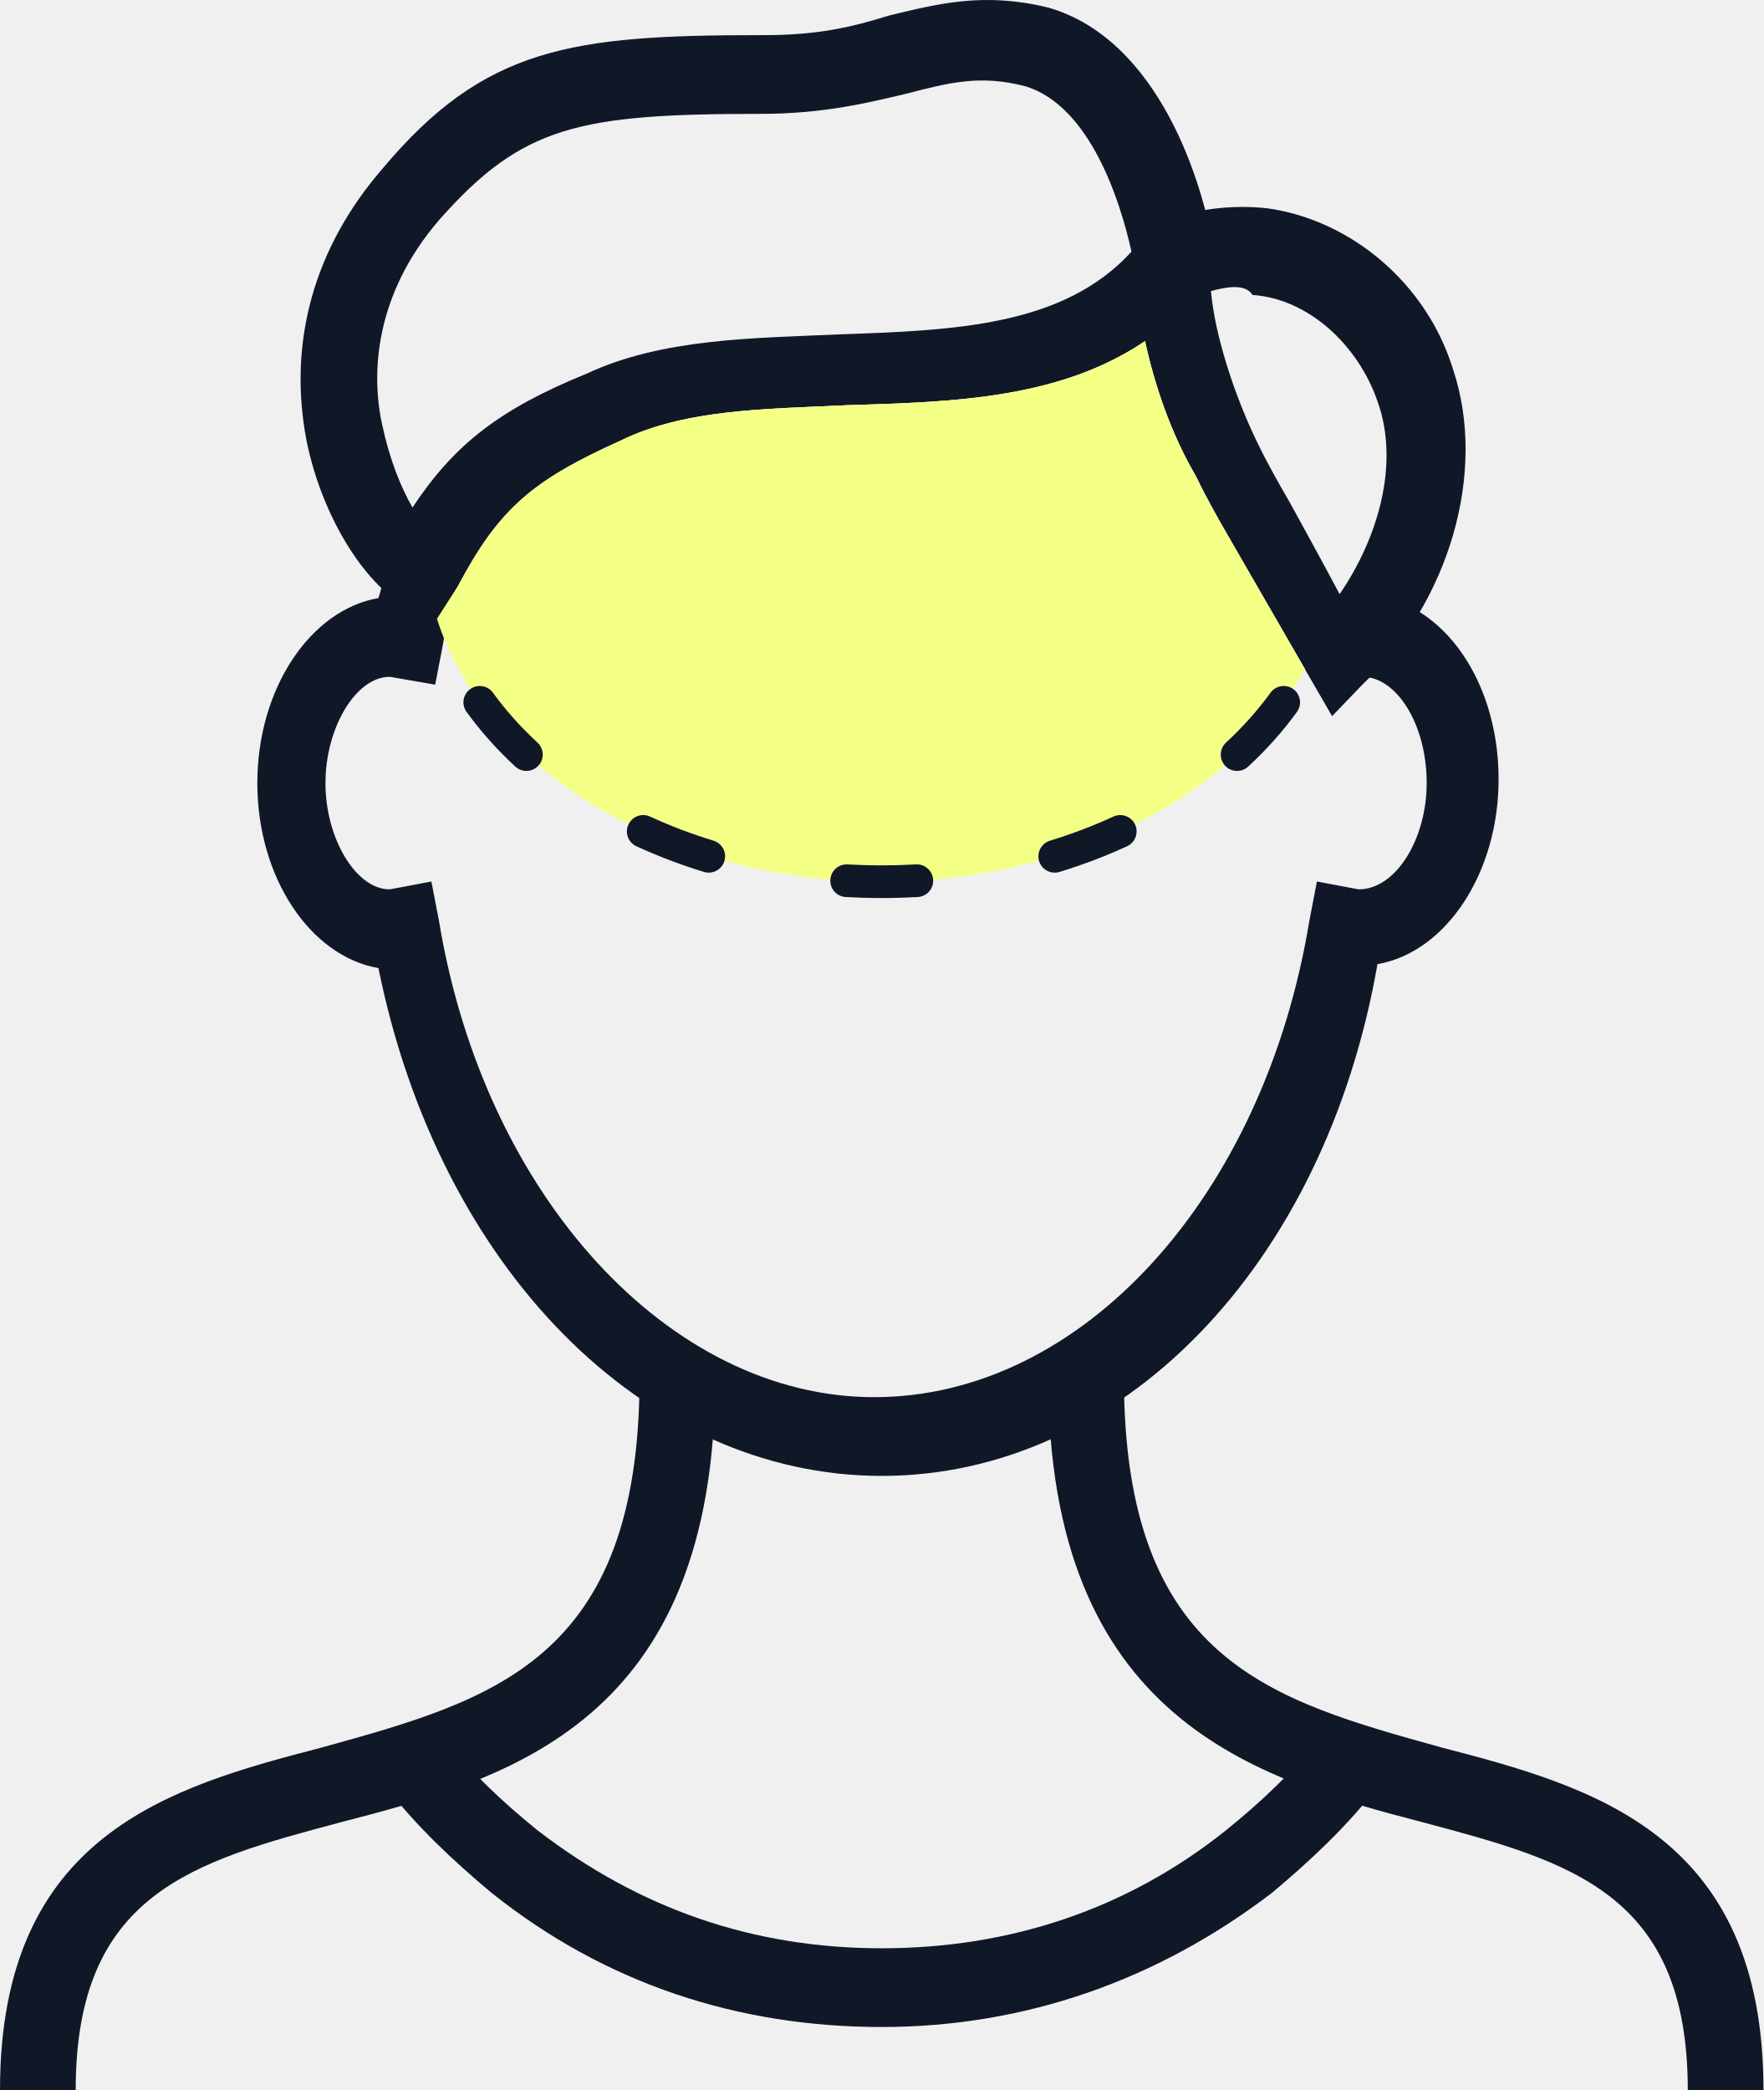
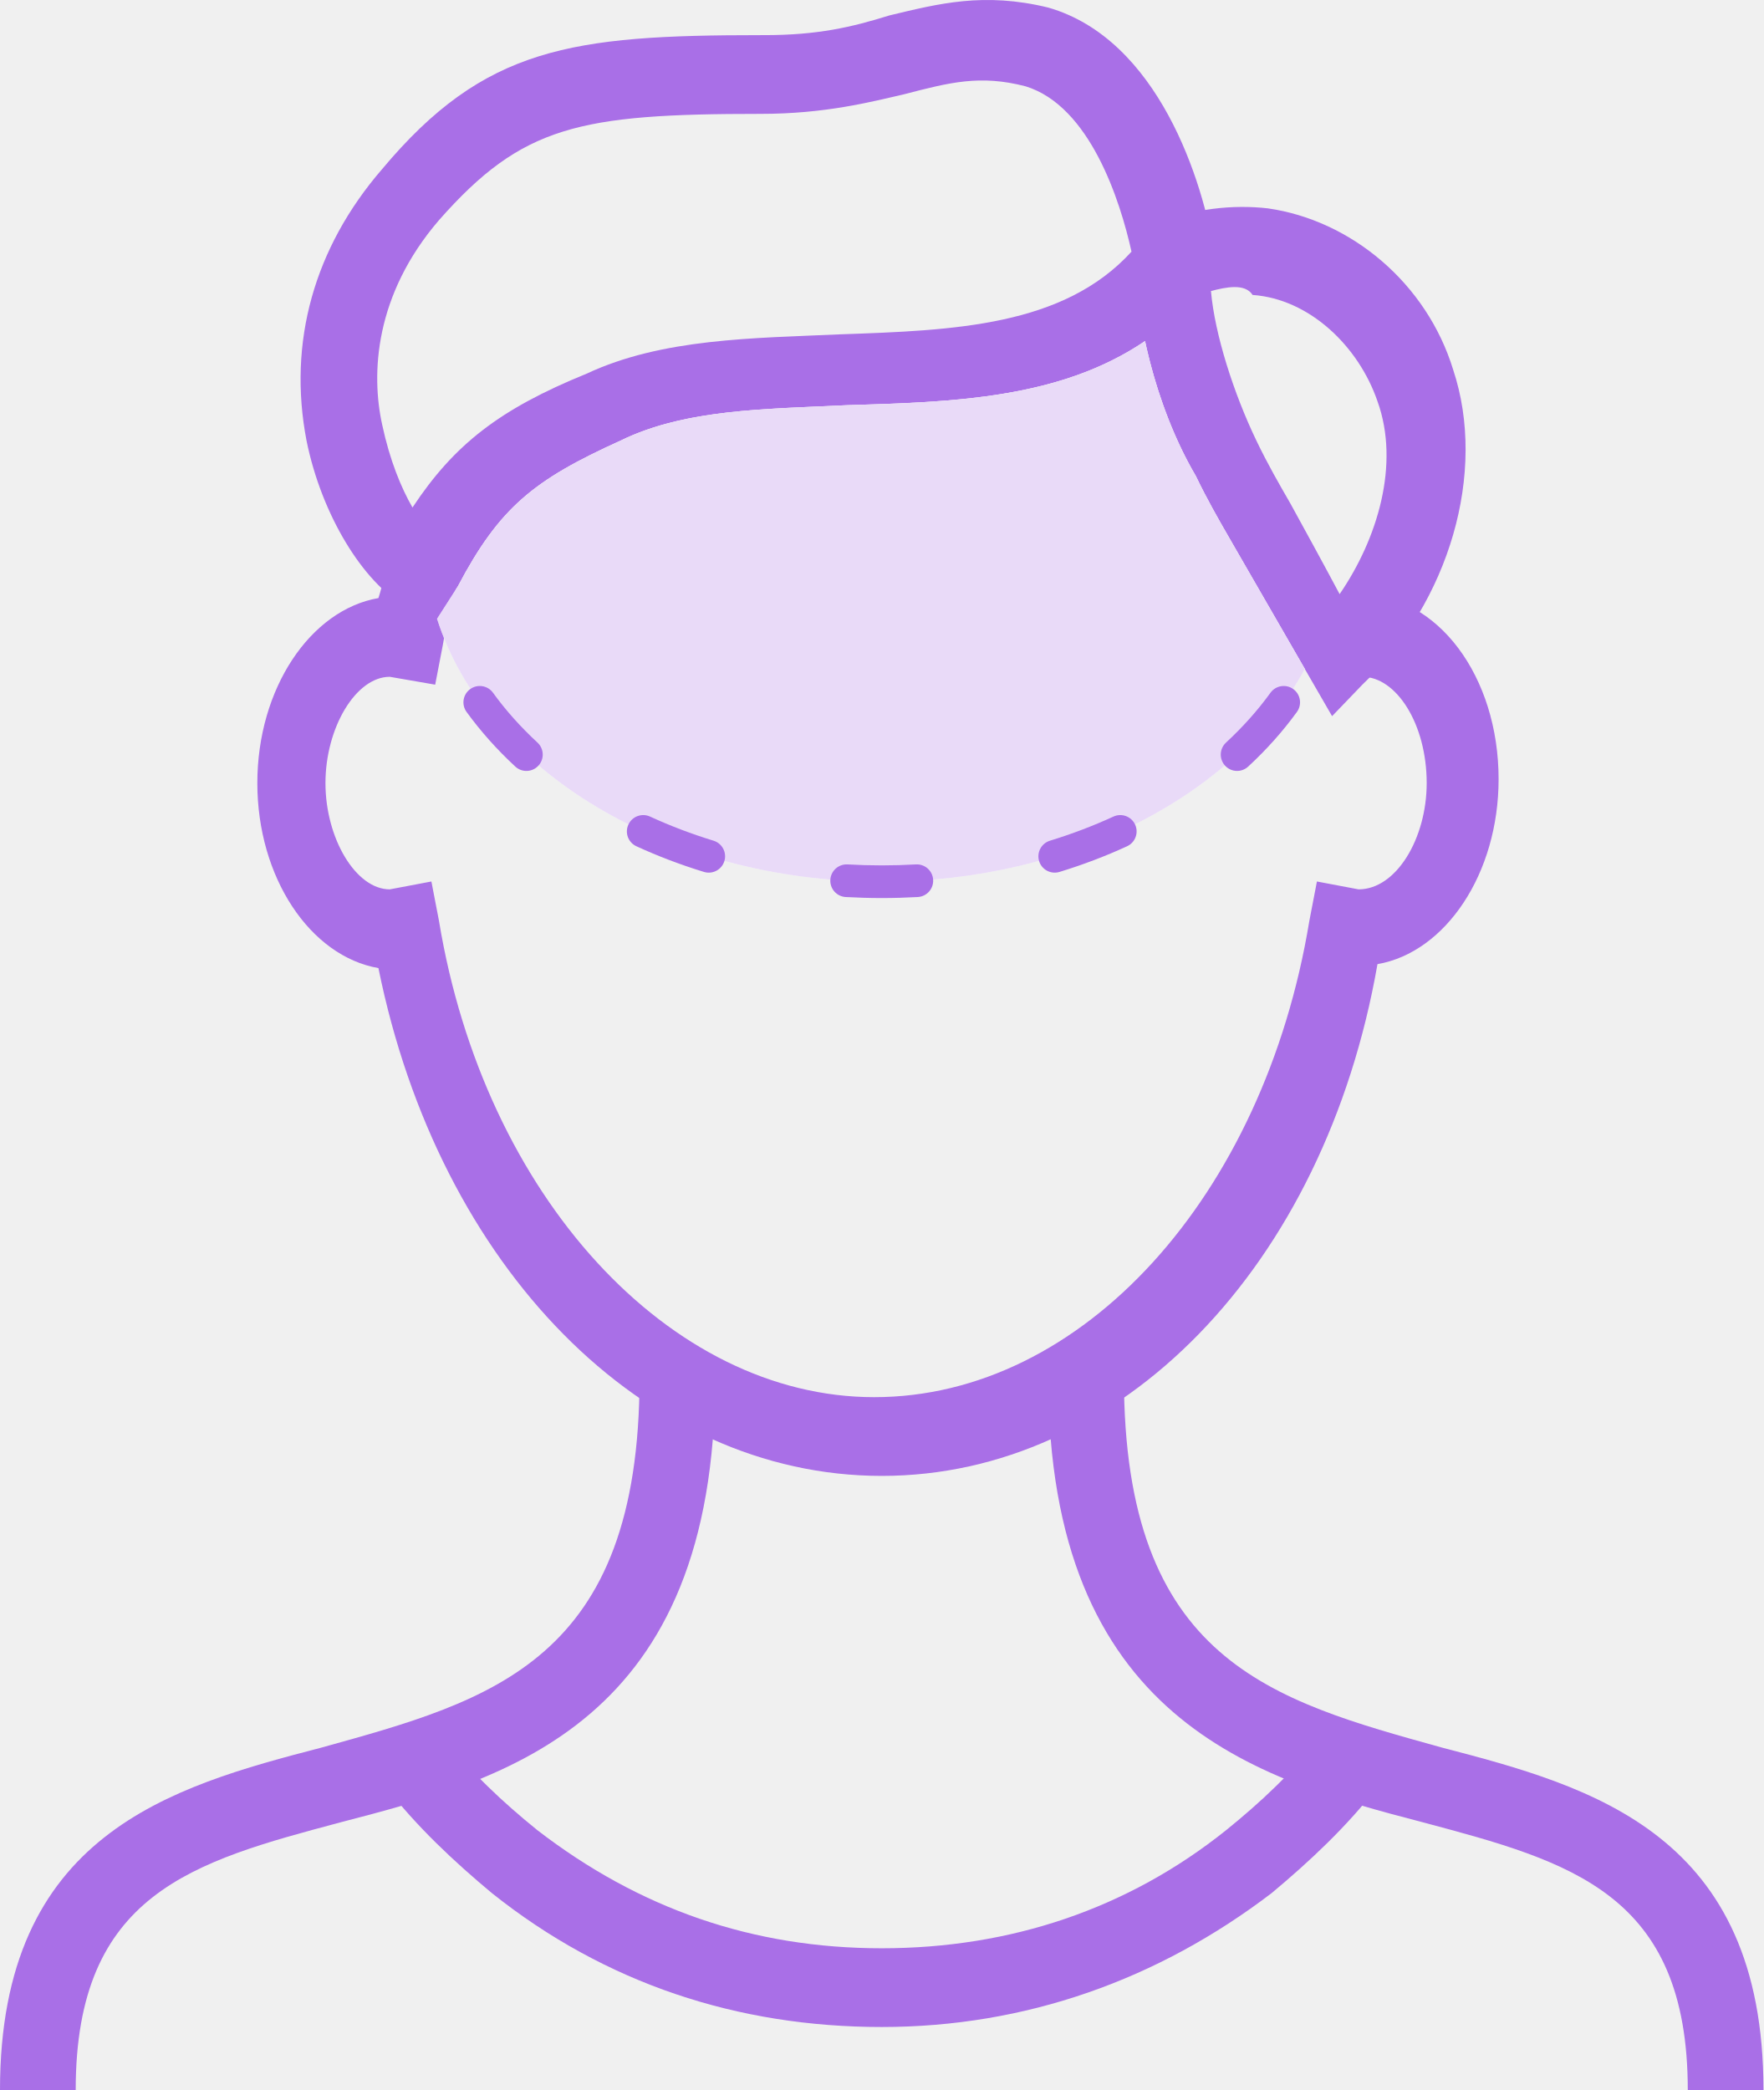
<svg xmlns="http://www.w3.org/2000/svg" width="54" height="64" viewBox="0 0 54 64" fill="none">
  <g id="Group">
-     <path id="Vector" d="M2.318 64H0C0 56.165 5.215 54.718 9.85 53.513C15.064 52.066 19.584 50.861 19.584 42.182H21.901C21.901 52.789 15.528 54.477 10.429 55.803C5.91 57.008 2.318 57.973 2.318 64Z" fill="#101828" />
-     <path id="Vector_2" d="M54 64H51.682C51.682 57.973 48.09 57.008 43.571 55.803C38.472 54.477 32.099 52.669 32.099 42.182H34.416C34.416 50.861 38.936 52.066 44.15 53.513C48.785 54.718 54 56.165 54 64Z" fill="#101828" />
-     <path id="Vector_3" d="M27 45.195C19.7 45.195 13.442 38.806 11.588 29.645C9.502 29.283 7.88 26.873 7.88 23.98C7.88 21.087 9.502 18.676 11.588 18.314C11.704 17.952 11.82 17.47 11.82 17.108L14.021 17.711C13.906 18.314 13.674 19.037 13.558 19.761L13.326 20.966L11.936 20.725C10.893 20.725 9.966 22.292 9.966 23.98C9.966 25.667 10.893 27.234 11.936 27.234L13.21 26.993L13.442 28.198C14.833 36.637 20.511 42.784 26.768 42.784C33.142 42.784 38.704 36.637 40.094 28.198L40.326 26.993L41.601 27.234C42.76 27.234 43.687 25.667 43.687 23.98C43.687 22.171 42.76 20.725 41.717 20.725H41.485L41.253 19.519L41.137 18.314C41.253 18.314 41.485 18.193 41.601 18.193C44.034 18.193 45.889 20.725 45.889 23.859C45.889 26.752 44.266 29.163 42.18 29.524C40.558 38.806 34.3 45.195 27 45.195Z" fill="#101828" />
-     <path id="Vector_4" d="M13.326 19.037L12.399 18.555C11.125 17.832 9.85 15.783 9.386 13.492C8.807 10.479 9.618 7.586 11.704 5.175C14.833 1.438 17.498 1.076 23.292 1.076H23.408C25.03 1.076 26.073 0.835 27.232 0.473C28.738 0.112 30.129 -0.25 32.099 0.232C35.459 1.197 36.85 5.536 37.198 7.827L37.313 8.309L36.966 8.67C34.185 12.166 30.013 12.287 25.957 12.407C23.408 12.528 20.974 12.528 19.005 13.492C16.339 14.698 15.296 15.541 14.022 17.952L13.326 19.037ZM23.292 3.487C17.73 3.487 15.992 3.849 13.442 6.742C11.472 9.032 11.356 11.443 11.704 13.01C11.936 14.095 12.284 14.939 12.631 15.541C13.906 13.613 15.296 12.528 17.962 11.443C20.279 10.358 23.06 10.358 25.726 10.238C29.202 10.117 32.562 9.996 34.648 7.706C34.301 6.139 33.374 3.246 31.404 2.643C30.013 2.282 29.086 2.523 27.695 2.884C26.653 3.125 25.262 3.487 23.292 3.487Z" fill="#101828" />
-     <path id="Vector_5" d="M40.79 21.93L40.094 20.725C39.051 18.917 38.356 17.711 37.661 16.506C37.313 15.903 36.966 15.3 36.618 14.577C35.343 12.407 34.764 9.635 34.764 7.947V7.224L35.459 6.862C36.502 6.38 37.777 6.26 38.82 6.38C41.369 6.742 43.687 8.67 44.498 11.322C45.541 14.457 44.382 18.434 41.717 20.966L40.79 21.93ZM37.081 8.912C37.197 10.238 37.777 12.046 38.472 13.492C38.82 14.216 39.167 14.818 39.515 15.421C39.978 16.265 40.442 17.108 41.021 18.193C42.18 16.506 42.876 14.216 42.18 12.287C41.601 10.599 40.094 9.153 38.356 9.032C38.124 8.67 37.545 8.791 37.081 8.912Z" fill="#101828" />
+     <path id="Vector" d="M2.318 64H0C0 56.165 5.215 54.718 9.85 53.513C15.064 52.066 19.584 50.861 19.584 42.182H21.901C21.901 52.789 15.528 54.477 10.429 55.803C5.91 57.008 2.318 57.973 2.318 64Z" fill="#A96FE7" />
+     <path id="Vector_2" d="M54 64H51.682C51.682 57.973 48.09 57.008 43.571 55.803C38.472 54.477 32.099 52.669 32.099 42.182H34.416C34.416 50.861 38.936 52.066 44.15 53.513C48.785 54.718 54 56.165 54 64Z" fill="#A96FE7" />
+     <path id="Vector_3" d="M27 45.195C19.7 45.195 13.442 38.806 11.588 29.645C9.502 29.283 7.88 26.873 7.88 23.98C7.88 21.087 9.502 18.676 11.588 18.314C11.704 17.952 11.82 17.47 11.82 17.108L14.021 17.711C13.906 18.314 13.674 19.037 13.558 19.761L13.326 20.966L11.936 20.725C10.893 20.725 9.966 22.292 9.966 23.98C9.966 25.667 10.893 27.234 11.936 27.234L13.21 26.993L13.442 28.198C14.833 36.637 20.511 42.784 26.768 42.784C33.142 42.784 38.704 36.637 40.094 28.198L40.326 26.993L41.601 27.234C42.76 27.234 43.687 25.667 43.687 23.98C43.687 22.171 42.76 20.725 41.717 20.725H41.485L41.253 19.519L41.137 18.314C41.253 18.314 41.485 18.193 41.601 18.193C44.034 18.193 45.889 20.725 45.889 23.859C45.889 26.752 44.266 29.163 42.18 29.524C40.558 38.806 34.3 45.195 27 45.195Z" fill="#A96FE7" />
+     <path id="Vector_4" d="M13.326 19.037L12.399 18.555C11.125 17.832 9.85 15.783 9.386 13.492C8.807 10.479 9.618 7.586 11.704 5.175C14.833 1.438 17.498 1.076 23.292 1.076H23.408C25.03 1.076 26.073 0.835 27.232 0.473C28.738 0.112 30.129 -0.25 32.099 0.232C35.459 1.197 36.85 5.536 37.198 7.827L37.313 8.309L36.966 8.67C34.185 12.166 30.013 12.287 25.957 12.407C23.408 12.528 20.974 12.528 19.005 13.492C16.339 14.698 15.296 15.541 14.022 17.952L13.326 19.037ZM23.292 3.487C17.73 3.487 15.992 3.849 13.442 6.742C11.472 9.032 11.356 11.443 11.704 13.01C11.936 14.095 12.284 14.939 12.631 15.541C13.906 13.613 15.296 12.528 17.962 11.443C20.279 10.358 23.06 10.358 25.726 10.238C29.202 10.117 32.562 9.996 34.648 7.706C34.301 6.139 33.374 3.246 31.404 2.643C30.013 2.282 29.086 2.523 27.695 2.884C26.653 3.125 25.262 3.487 23.292 3.487Z" fill="#A96FE7" />
+     <path id="Vector_5" d="M40.79 21.93L40.094 20.725C39.051 18.917 38.356 17.711 37.661 16.506C37.313 15.903 36.966 15.3 36.618 14.577C35.343 12.407 34.764 9.635 34.764 7.947V7.224L35.459 6.862C36.502 6.38 37.777 6.26 38.82 6.38C41.369 6.742 43.687 8.67 44.498 11.322C45.541 14.457 44.382 18.434 41.717 20.966L40.79 21.93ZM37.081 8.912C37.197 10.238 37.777 12.046 38.472 13.492C38.82 14.216 39.167 14.818 39.515 15.421C39.978 16.265 40.442 17.108 41.021 18.193C42.18 16.506 42.876 14.216 42.18 12.287C41.601 10.599 40.094 9.153 38.356 9.032C38.124 8.67 37.545 8.791 37.081 8.912Z" fill="#A96FE7" />
    <g id="Subtract">
      <path fill-rule="evenodd" clip-rule="evenodd" d="M13.383 18.949C14.854 23.567 20.392 27 27 27C32.851 27 37.864 24.308 39.956 20.485L37.661 16.506C37.313 15.903 36.966 15.3 36.618 14.577C35.864 13.294 35.354 11.8 35.062 10.445C32.456 12.214 29.177 12.312 25.97 12.407L25.957 12.407C25.689 12.42 25.422 12.431 25.157 12.443C22.901 12.539 20.767 12.629 19.005 13.492C16.339 14.698 15.296 15.541 14.022 17.952L13.383 18.949Z" fill="white" />
-       <path fill-rule="evenodd" clip-rule="evenodd" d="M13.383 18.949C14.854 23.567 20.392 27 27 27C32.851 27 37.864 24.308 39.956 20.485L37.661 16.506C37.313 15.903 36.966 15.3 36.618 14.577C35.864 13.294 35.354 11.8 35.062 10.445C32.456 12.214 29.177 12.312 25.97 12.407L25.957 12.407C25.689 12.42 25.422 12.431 25.157 12.443C22.901 12.539 20.767 12.629 19.005 13.492C16.339 14.698 15.296 15.541 14.022 17.952L13.383 18.949Z" fill="#EBFF0D" fill-opacity="0.5" />
+       <path fill-rule="evenodd" clip-rule="evenodd" d="M13.383 18.949C14.854 23.567 20.392 27 27 27C32.851 27 37.864 24.308 39.956 20.485L37.661 16.506C37.313 15.903 36.966 15.3 36.618 14.577C35.864 13.294 35.354 11.8 35.062 10.445C32.456 12.214 29.177 12.312 25.97 12.407L25.957 12.407C25.689 12.42 25.422 12.431 25.157 12.443C22.901 12.539 20.767 12.629 19.005 13.492C16.339 14.698 15.296 15.541 14.022 17.952L13.383 18.949Z" fill="#d4b7f3" fill-opacity="0.5" />
    </g>
-     <path id="Vector_6" d="M27 62.071C22.597 62.071 18.541 60.745 15.065 57.973C13.906 57.008 12.747 55.923 11.82 54.718L13.558 53.151C14.369 54.236 15.412 55.2 16.455 56.044C19.584 58.455 23.06 59.66 27 59.66C30.94 59.66 34.532 58.455 37.545 56.044C38.588 55.2 39.631 54.236 40.442 53.151L42.18 54.718C41.253 55.923 40.094 57.008 38.936 57.973C35.459 60.625 31.404 62.071 27 62.071Z" fill="#101828" />
-     <path id="Ellipse (Stroke)" fill-rule="evenodd" clip-rule="evenodd" d="M14.398 21.102C14.621 20.94 14.934 20.989 15.096 21.213C15.486 21.752 15.943 22.263 16.459 22.74C16.661 22.928 16.674 23.244 16.486 23.447C16.298 23.65 15.982 23.662 15.779 23.474C15.219 22.956 14.718 22.395 14.286 21.8C14.124 21.576 14.174 21.264 14.398 21.102ZM39.603 21.102C39.826 21.264 39.876 21.576 39.714 21.8C39.283 22.395 38.782 22.956 38.221 23.474C38.018 23.662 37.702 23.65 37.514 23.447C37.327 23.244 37.339 22.928 37.542 22.74C38.057 22.263 38.514 21.752 38.904 21.213C39.066 20.989 39.379 20.94 39.603 21.102ZM19.242 25.251C19.357 25 19.654 24.89 19.905 25.005C20.521 25.288 21.171 25.536 21.85 25.744C22.114 25.825 22.262 26.105 22.181 26.369C22.1 26.633 21.82 26.781 21.556 26.7C20.837 26.48 20.145 26.216 19.487 25.914C19.236 25.798 19.126 25.502 19.242 25.251ZM34.759 25.251C34.874 25.502 34.764 25.798 34.513 25.914C33.855 26.216 33.164 26.48 32.444 26.7C32.18 26.781 31.9 26.633 31.819 26.369C31.738 26.105 31.887 25.825 32.151 25.744C32.829 25.536 33.479 25.288 34.096 25.005C34.346 24.89 34.643 25 34.759 25.251ZM25.426 26.941C25.442 26.665 25.678 26.455 25.953 26.47C26.299 26.49 26.648 26.5 27 26.5C27.352 26.5 27.701 26.49 28.047 26.47C28.322 26.455 28.559 26.665 28.574 26.941C28.59 27.217 28.379 27.453 28.104 27.469C27.739 27.489 27.371 27.5 27 27.5C26.629 27.5 26.261 27.489 25.897 27.469C25.621 27.453 25.41 27.217 25.426 26.941Z" fill="#101828" />
+     <path id="Vector_6" d="M27 62.071C22.597 62.071 18.541 60.745 15.065 57.973C13.906 57.008 12.747 55.923 11.82 54.718L13.558 53.151C14.369 54.236 15.412 55.2 16.455 56.044C19.584 58.455 23.06 59.66 27 59.66C30.94 59.66 34.532 58.455 37.545 56.044C38.588 55.2 39.631 54.236 40.442 53.151L42.18 54.718C41.253 55.923 40.094 57.008 38.936 57.973C35.459 60.625 31.404 62.071 27 62.071Z" fill="#A96FE7" />
+     <path id="Ellipse (Stroke)" fill-rule="evenodd" clip-rule="evenodd" d="M14.398 21.102C14.621 20.94 14.934 20.989 15.096 21.213C15.486 21.752 15.943 22.263 16.459 22.74C16.661 22.928 16.674 23.244 16.486 23.447C16.298 23.65 15.982 23.662 15.779 23.474C15.219 22.956 14.718 22.395 14.286 21.8C14.124 21.576 14.174 21.264 14.398 21.102ZM39.603 21.102C39.826 21.264 39.876 21.576 39.714 21.8C39.283 22.395 38.782 22.956 38.221 23.474C38.018 23.662 37.702 23.65 37.514 23.447C37.327 23.244 37.339 22.928 37.542 22.74C38.057 22.263 38.514 21.752 38.904 21.213C39.066 20.989 39.379 20.94 39.603 21.102ZM19.242 25.251C19.357 25 19.654 24.89 19.905 25.005C20.521 25.288 21.171 25.536 21.85 25.744C22.114 25.825 22.262 26.105 22.181 26.369C22.1 26.633 21.82 26.781 21.556 26.7C20.837 26.48 20.145 26.216 19.487 25.914C19.236 25.798 19.126 25.502 19.242 25.251ZM34.759 25.251C34.874 25.502 34.764 25.798 34.513 25.914C33.855 26.216 33.164 26.48 32.444 26.7C32.18 26.781 31.9 26.633 31.819 26.369C31.738 26.105 31.887 25.825 32.151 25.744C32.829 25.536 33.479 25.288 34.096 25.005C34.346 24.89 34.643 25 34.759 25.251ZM25.426 26.941C25.442 26.665 25.678 26.455 25.953 26.47C26.299 26.49 26.648 26.5 27 26.5C27.352 26.5 27.701 26.49 28.047 26.47C28.322 26.455 28.559 26.665 28.574 26.941C28.59 27.217 28.379 27.453 28.104 27.469C27.739 27.489 27.371 27.5 27 27.5C26.629 27.5 26.261 27.489 25.897 27.469C25.621 27.453 25.41 27.217 25.426 26.941Z" fill="#A96FE7" />
  </g>
</svg>
